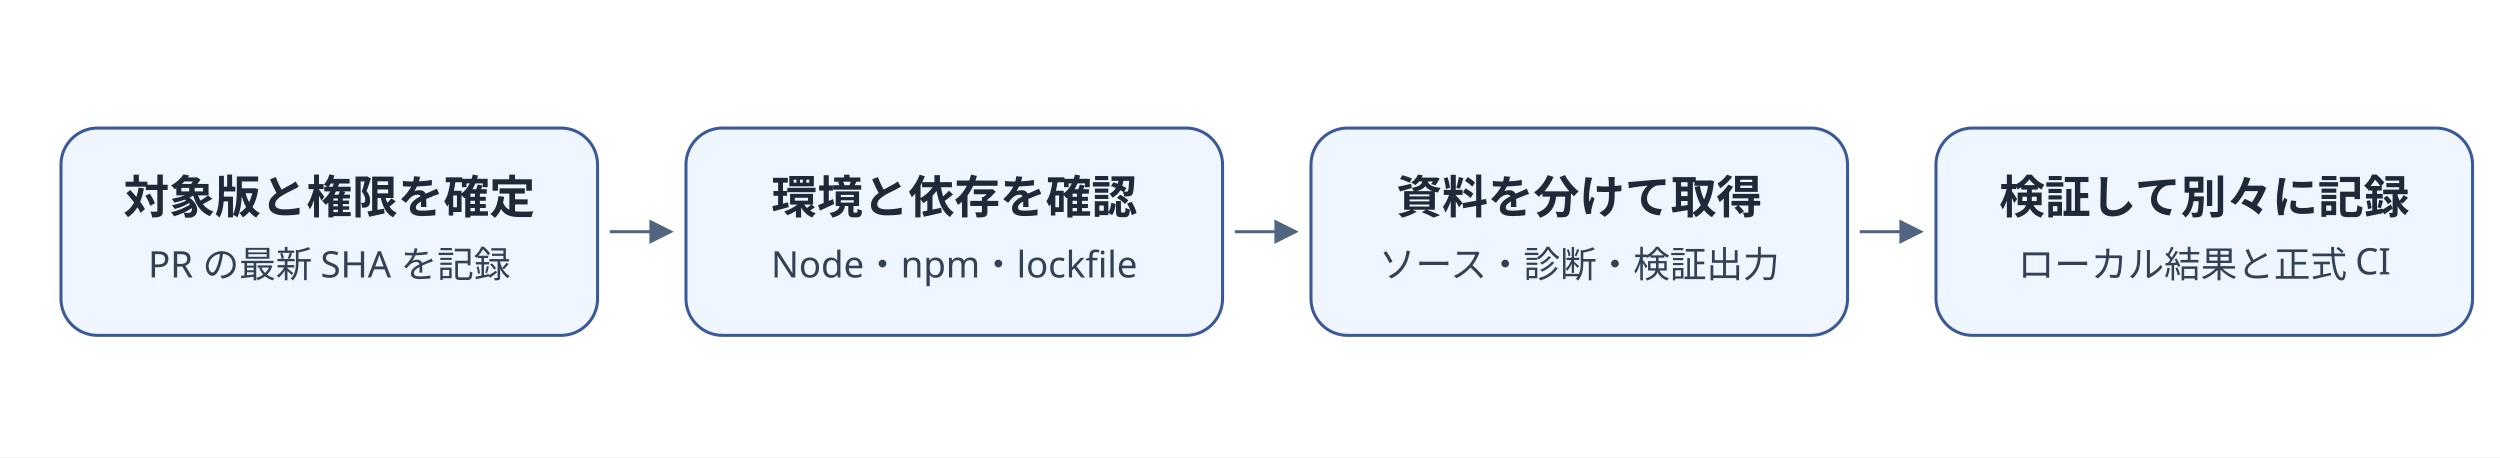
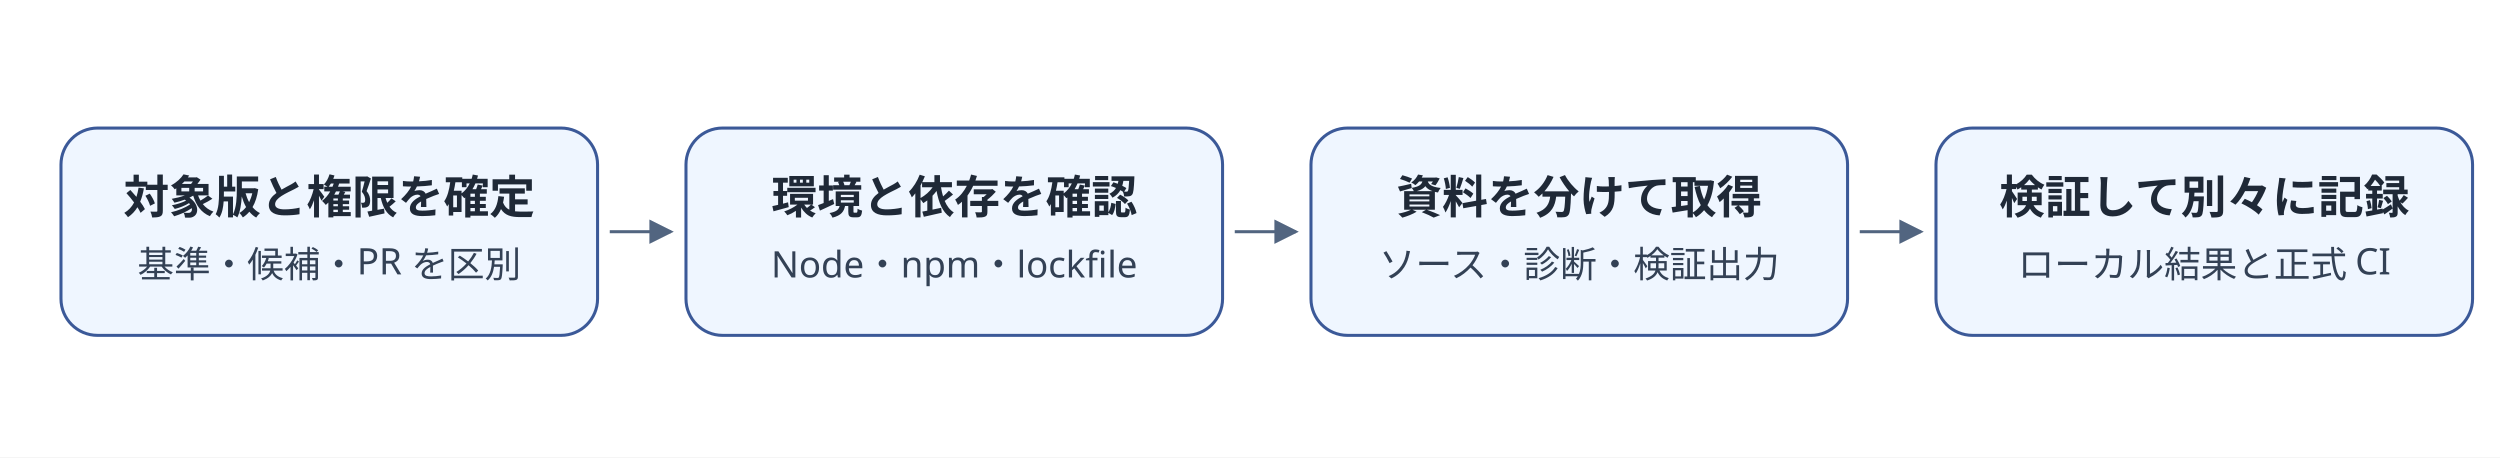
- <svg xmlns="http://www.w3.org/2000/svg" viewBox="0 0 820 150" role="img" aria-labelledby="title" content="&lt;mxfile host=&quot;app.diagrams.net&quot;&gt;&lt;diagram id=&quot;node-flow&quot; name=&quot;Node 検証の流れ&quot;&gt;&lt;mxGraphModel grid=&quot;1&quot; gridSize=&quot;10&quot; page=&quot;1&quot; pageWidth=&quot;820&quot; pageHeight=&quot;150&quot;&gt;&lt;root&gt;&lt;mxCell id=&quot;0&quot;/&gt;&lt;mxCell id=&quot;1&quot; parent=&quot;0&quot;/&gt;&lt;mxCell id=&quot;2&quot; value=&quot;対象版と権限を確定&amp;#xa;PR の最新 SHA を記録&quot; style=&quot;rounded=1;whiteSpace=wrap;html=0;fillColor=#eff6ff;strokeColor=#3b5998;spacing=8;&quot; vertex=&quot;1&quot; parent=&quot;1&quot;&gt;&lt;mxGeometry x=&quot;20&quot; y=&quot;42&quot; width=&quot;176&quot; height=&quot;68&quot; as=&quot;geometry&quot;/&gt;&lt;/mxCell&gt;&lt;mxCell id=&quot;3&quot; value=&quot;環境と依存を確認&amp;#xa;Node・npm・lockfile&quot; style=&quot;rounded=1;whiteSpace=wrap;html=0;fillColor=#eff6ff;strokeColor=#3b5998;spacing=8;&quot; vertex=&quot;1&quot; parent=&quot;1&quot;&gt;&lt;mxGeometry x=&quot;225&quot; y=&quot;42&quot; width=&quot;176&quot; height=&quot;68&quot; as=&quot;geometry&quot;/&gt;&lt;/mxCell&gt;&lt;mxCell id=&quot;4&quot; value=&quot;資料を分けて取得&amp;#xa;ソース・診断・検証出力&quot; style=&quot;rounded=1;whiteSpace=wrap;html=0;fillColor=#eff6ff;strokeColor=#3b5998;spacing=8;&quot; vertex=&quot;1&quot; parent=&quot;1&quot;&gt;&lt;mxGeometry x=&quot;430&quot; y=&quot;42&quot; width=&quot;176&quot; height=&quot;68&quot; as=&quot;geometry&quot;/&gt;&lt;/mxCell&gt;&lt;mxCell id=&quot;5&quot; value=&quot;検証して別々に記録&amp;#xa;ローカル結果と正式 CI&quot; style=&quot;rounded=1;whiteSpace=wrap;html=0;fillColor=#eff6ff;strokeColor=#3b5998;spacing=8;&quot; vertex=&quot;1&quot; parent=&quot;1&quot;&gt;&lt;mxGeometry x=&quot;635&quot; y=&quot;42&quot; width=&quot;176&quot; height=&quot;68&quot; as=&quot;geometry&quot;/&gt;&lt;/mxCell&gt;&lt;mxCell id=&quot;6&quot; style=&quot;edgeStyle=orthogonalEdgeStyle;endArrow=block;endFill=1;&quot; edge=&quot;1&quot; parent=&quot;1&quot; source=&quot;2&quot; target=&quot;3&quot;&gt;&lt;mxGeometry relative=&quot;1&quot; as=&quot;geometry&quot;/&gt;&lt;/mxCell&gt;&lt;mxCell id=&quot;7&quot; style=&quot;edgeStyle=orthogonalEdgeStyle;endArrow=block;endFill=1;&quot; edge=&quot;1&quot; parent=&quot;1&quot; source=&quot;3&quot; target=&quot;4&quot;&gt;&lt;mxGeometry relative=&quot;1&quot; as=&quot;geometry&quot;/&gt;&lt;/mxCell&gt;&lt;mxCell id=&quot;8&quot; style=&quot;edgeStyle=orthogonalEdgeStyle;endArrow=block;endFill=1;&quot; edge=&quot;1&quot; parent=&quot;1&quot; source=&quot;4&quot; target=&quot;5&quot;&gt;&lt;mxGeometry relative=&quot;1&quot; as=&quot;geometry&quot;/&gt;&lt;/mxCell&gt;&lt;/root&gt;&lt;/mxGraphModel&gt;&lt;/diagram&gt;&lt;/mxfile&gt;">
+ <svg xmlns="http://www.w3.org/2000/svg" viewBox="0 0 820 150" role="img" aria-labelledby="title" content="&lt;mxfile host=&quot;app.diagrams.net&quot;&gt;&lt;diagram id=&quot;node-flow&quot; name=&quot;Node 検証の流れ&quot;&gt;&lt;mxGraphModel grid=&quot;1&quot; gridSize=&quot;10&quot; page=&quot;1&quot; pageWidth=&quot;820&quot; pageHeight=&quot;150&quot;&gt;&lt;root&gt;&lt;mxCell id=&quot;0&quot;/&gt;&lt;mxCell id=&quot;1&quot; parent=&quot;0&quot;/&gt;&lt;mxCell id=&quot;2&quot; value=&quot;対象版と権限を確定&amp;#xa;基準・候補・PR を区別&quot; style=&quot;rounded=1;whiteSpace=wrap;html=0;fillColor=#eff6ff;strokeColor=#3b5998;spacing=8;&quot; vertex=&quot;1&quot; parent=&quot;1&quot;&gt;&lt;mxGeometry x=&quot;20&quot; y=&quot;42&quot; width=&quot;176&quot; height=&quot;68&quot; as=&quot;geometry&quot;/&gt;&lt;/mxCell&gt;&lt;mxCell id=&quot;3&quot; value=&quot;環境と依存を確認&amp;#xa;Node・npm・lockfile&quot; style=&quot;rounded=1;whiteSpace=wrap;html=0;fillColor=#eff6ff;strokeColor=#3b5998;spacing=8;&quot; vertex=&quot;1&quot; parent=&quot;1&quot;&gt;&lt;mxGeometry x=&quot;225&quot; y=&quot;42&quot; width=&quot;176&quot; height=&quot;68&quot; as=&quot;geometry&quot;/&gt;&lt;/mxCell&gt;&lt;mxCell id=&quot;4&quot; value=&quot;資料を分けて取得&amp;#xa;ソース・診断・検証出力&quot; style=&quot;rounded=1;whiteSpace=wrap;html=0;fillColor=#eff6ff;strokeColor=#3b5998;spacing=8;&quot; vertex=&quot;1&quot; parent=&quot;1&quot;&gt;&lt;mxGeometry x=&quot;430&quot; y=&quot;42&quot; width=&quot;176&quot; height=&quot;68&quot; as=&quot;geometry&quot;/&gt;&lt;/mxCell&gt;&lt;mxCell id=&quot;5&quot; value=&quot;検証して別々に記録&amp;#xa;ローカル結果と正式 CI&quot; style=&quot;rounded=1;whiteSpace=wrap;html=0;fillColor=#eff6ff;strokeColor=#3b5998;spacing=8;&quot; vertex=&quot;1&quot; parent=&quot;1&quot;&gt;&lt;mxGeometry x=&quot;635&quot; y=&quot;42&quot; width=&quot;176&quot; height=&quot;68&quot; as=&quot;geometry&quot;/&gt;&lt;/mxCell&gt;&lt;mxCell id=&quot;6&quot; style=&quot;edgeStyle=orthogonalEdgeStyle;endArrow=block;endFill=1;&quot; edge=&quot;1&quot; parent=&quot;1&quot; source=&quot;2&quot; target=&quot;3&quot;&gt;&lt;mxGeometry relative=&quot;1&quot; as=&quot;geometry&quot;/&gt;&lt;/mxCell&gt;&lt;mxCell id=&quot;7&quot; style=&quot;edgeStyle=orthogonalEdgeStyle;endArrow=block;endFill=1;&quot; edge=&quot;1&quot; parent=&quot;1&quot; source=&quot;3&quot; target=&quot;4&quot;&gt;&lt;mxGeometry relative=&quot;1&quot; as=&quot;geometry&quot;/&gt;&lt;/mxCell&gt;&lt;mxCell id=&quot;8&quot; style=&quot;edgeStyle=orthogonalEdgeStyle;endArrow=block;endFill=1;&quot; edge=&quot;1&quot; parent=&quot;1&quot; source=&quot;4&quot; target=&quot;5&quot;&gt;&lt;mxGeometry relative=&quot;1&quot; as=&quot;geometry&quot;/&gt;&lt;/mxCell&gt;&lt;/root&gt;&lt;/mxGraphModel&gt;&lt;/diagram&gt;&lt;/mxfile&gt;">
  <defs>
    <marker id="arrow" viewBox="0 0 8 8" refX="7" refY="4" markerWidth="8" markerHeight="8" orient="auto">
      <path d="M0 0L8 4L0 8Z" fill="#526580" />
    </marker>
  </defs>
  <rect width="820" height="150" fill="#ffffff" />
  <rect x="20" y="42" width="176" height="68" rx="12" fill="#eff6ff" stroke="#3b5998" />
  <text x="108" y="70" text-anchor="middle" font-family="sans-serif" font-size="15" font-weight="bold" fill="#1f2937">対象版と権限を確定</text>
-   <text x="108" y="91" text-anchor="middle" font-family="sans-serif" font-size="12" fill="#334155">PR の最新 SHA を記録</text>
+   <text x="108" y="91" text-anchor="middle" font-family="sans-serif" font-size="12" fill="#334155">基準・候補・PR を区別</text>
  <line x1="200" x2="220" y1="76" y2="76" stroke="#526580" marker-end="url(#arrow)" />
  <rect x="225" y="42" width="176" height="68" rx="12" fill="#eff6ff" stroke="#3b5998" />
  <text x="313" y="70" text-anchor="middle" font-family="sans-serif" font-size="15" font-weight="bold" fill="#1f2937">環境と依存を確認</text>
  <text x="313" y="91" text-anchor="middle" font-family="sans-serif" font-size="12" fill="#334155">Node・npm・lockfile</text>
  <line x1="405" x2="425" y1="76" y2="76" stroke="#526580" marker-end="url(#arrow)" />
  <rect x="430" y="42" width="176" height="68" rx="12" fill="#eff6ff" stroke="#3b5998" />
  <text x="518" y="70" text-anchor="middle" font-family="sans-serif" font-size="15" font-weight="bold" fill="#1f2937">資料を分けて取得</text>
  <text x="518" y="91" text-anchor="middle" font-family="sans-serif" font-size="12" fill="#334155">ソース・診断・検証出力</text>
  <line x1="610" x2="630" y1="76" y2="76" stroke="#526580" marker-end="url(#arrow)" />
  <rect x="635" y="42" width="176" height="68" rx="12" fill="#eff6ff" stroke="#3b5998" />
  <text x="723" y="70" text-anchor="middle" font-family="sans-serif" font-size="15" font-weight="bold" fill="#1f2937">検証して別々に記録</text>
  <text x="723" y="91" text-anchor="middle" font-family="sans-serif" font-size="12" fill="#334155">ローカル結果と正式 CI</text>
</svg>
